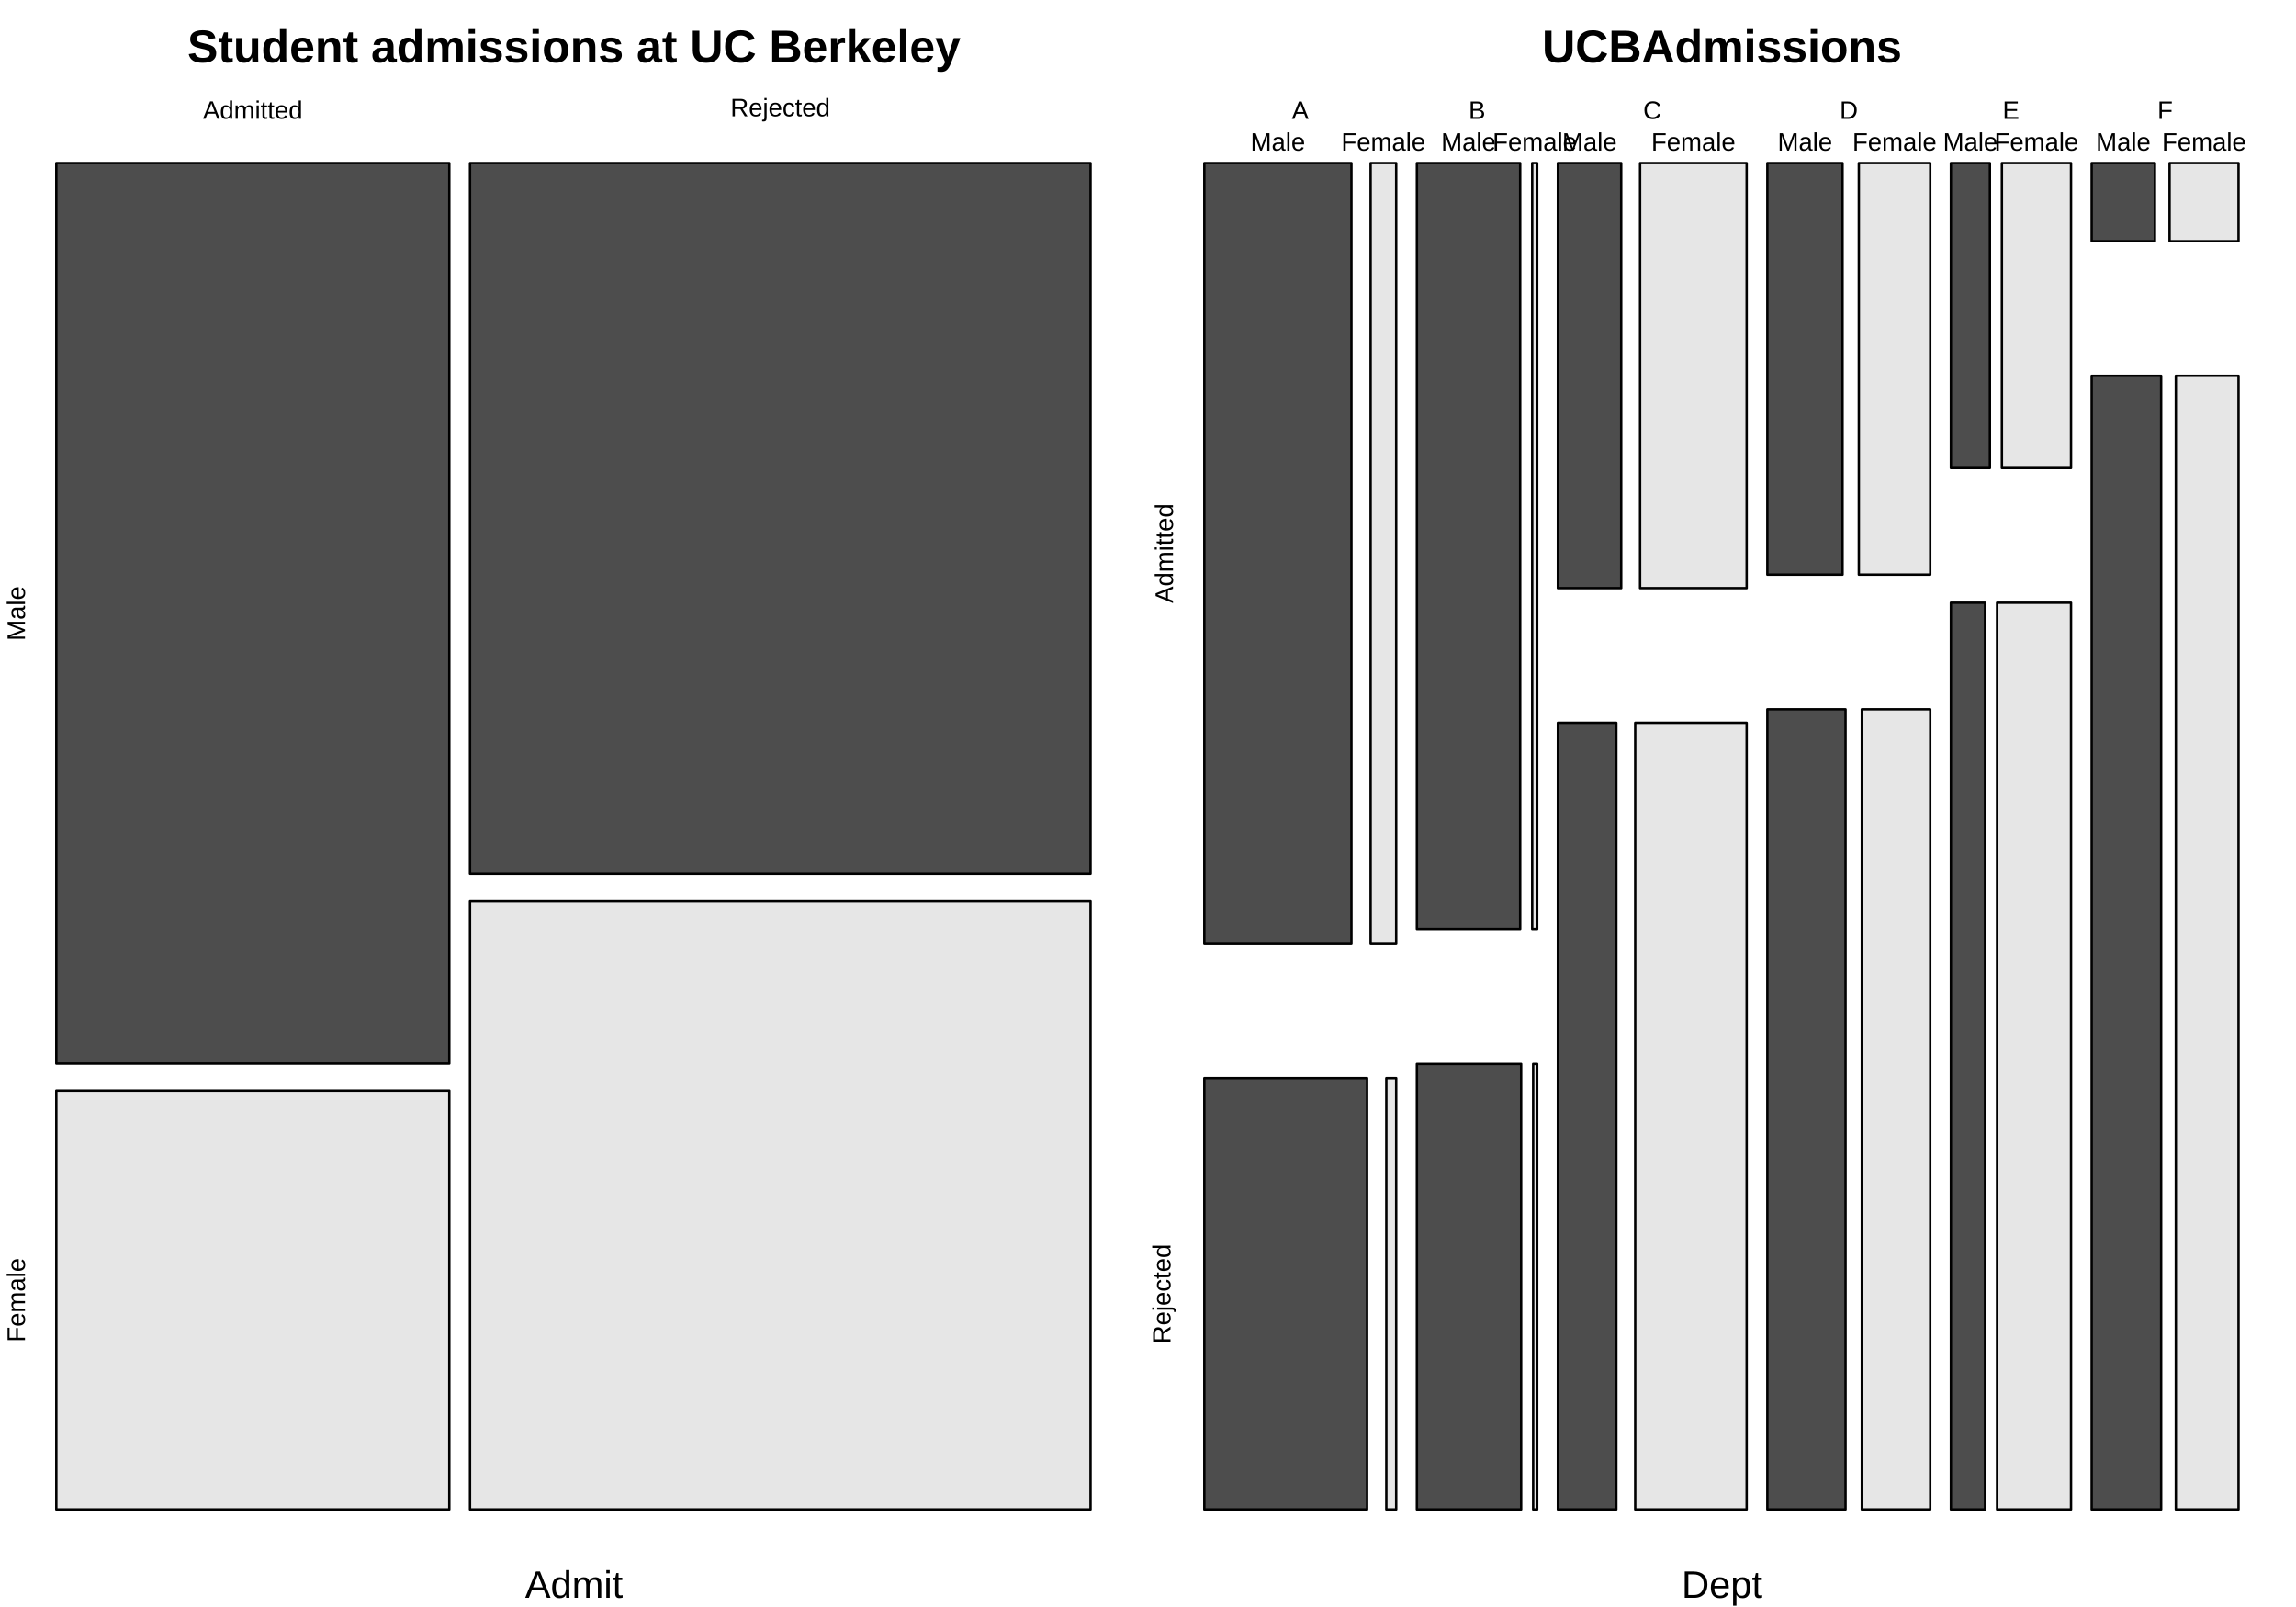
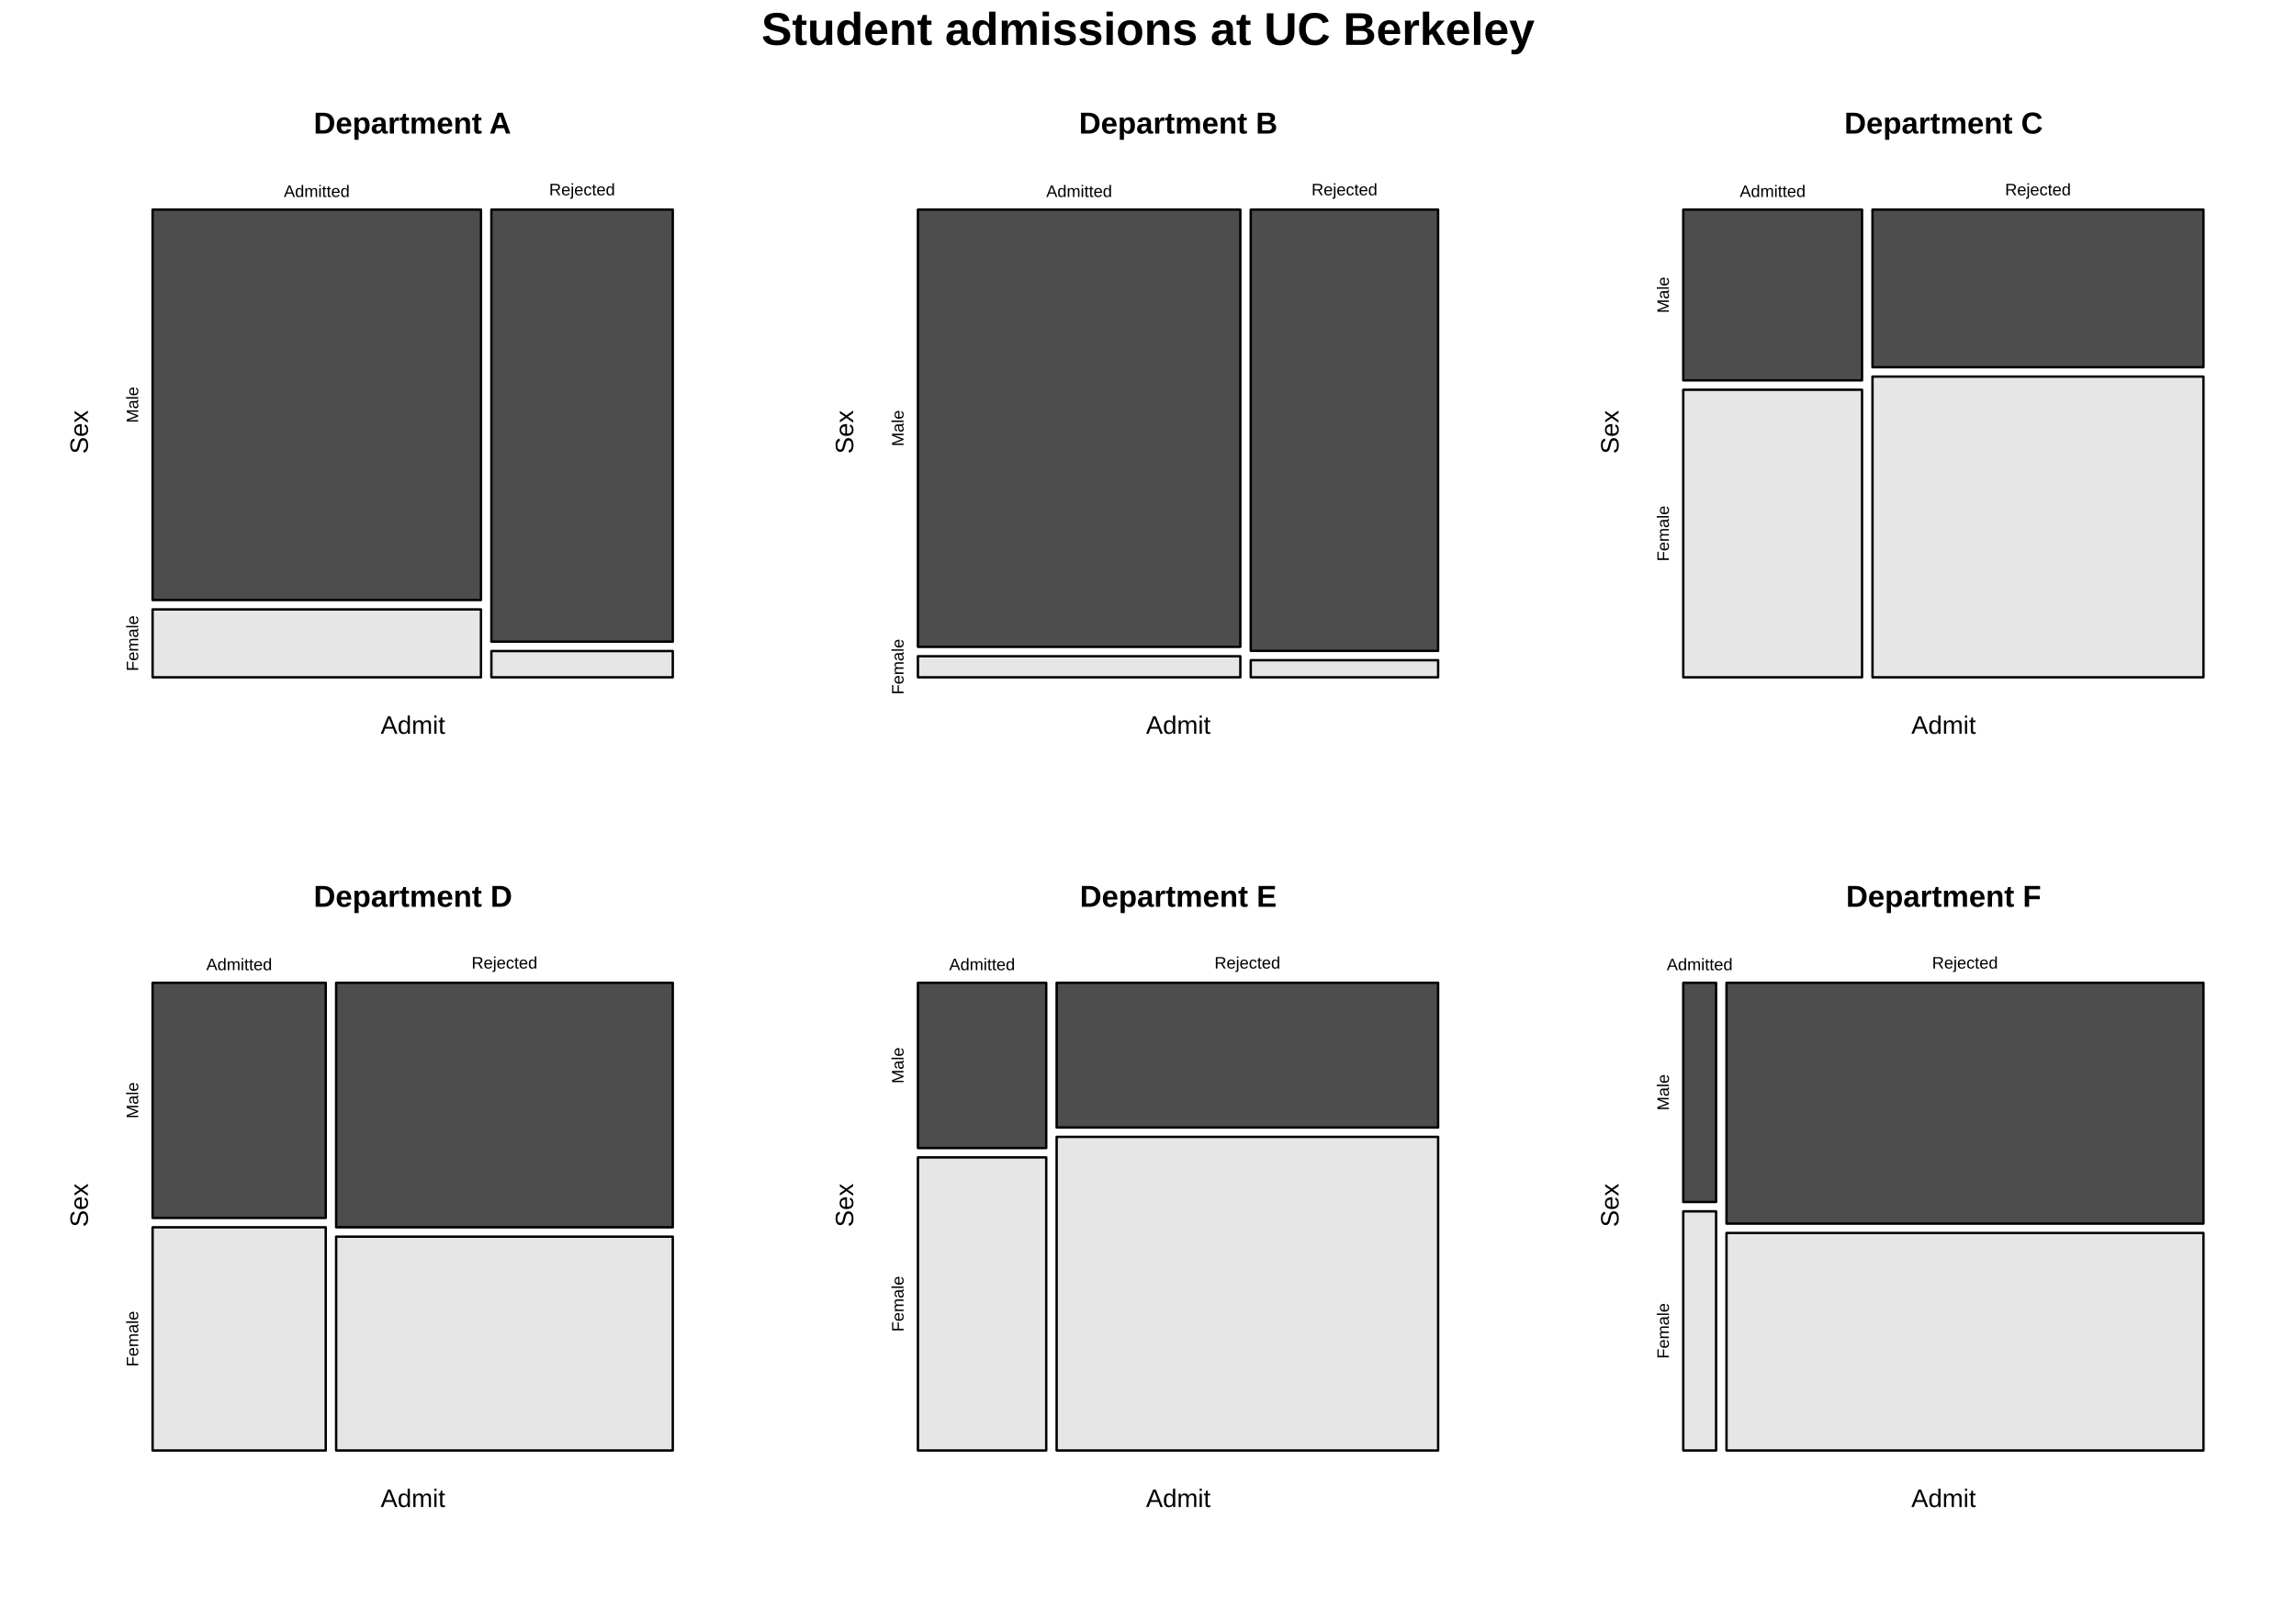
<svg xmlns="http://www.w3.org/2000/svg" viewBox="0 0 720.00 504.00">
  <defs>
    <style type="text/css">
    line, polyline, polygon, path, rect, circle {
      fill: none;
      stroke: #000000;
      stroke-linecap: round;
      stroke-linejoin: round;
      stroke-miterlimit: 10.00;
    }
  </style>
  </defs>
  <rect width="100%" height="100%" style="stroke: none; fill: #FFFFFF;" />
  <defs>
-     <clipPath id="cpMC4wMHwzNjAuMDB8NTA0LjAwfDAuMDA=">
-       <rect x="0.00" y="0.00" width="360.00" height="504.00" />
-     </clipPath>
-   </defs>
-   <g clip-path="url(#cpMC4wMHwzNjAuMDB8NTA0LjAwfDAuMDA=)">
-     <text x="58.76" y="19.55" style="font-size: 14.40px; font-weight: bold; font-family: Arial;" textLength="242.47px" lengthAdjust="spacingAndGlyphs">Student admissions at UC Berkeley</text>
-   </g>
-   <g clip-path="url(#cpMC4wMHwzNjAuMDB8NTA0LjAwfDAuMDA=)">
-     <text x="164.66" y="501.12" style="font-size: 12.00px; font-family: Arial;" textLength="30.67px" lengthAdjust="spacingAndGlyphs">Admit</text>
-   </g>
-   <defs>
-     <clipPath id="cpMC4wMHw3MjAuMDB8NTA0LjAwfDAuMDA=">
-       <rect x="0.00" y="0.00" width="720.00" height="504.00" />
-     </clipPath>
-   </defs>
-   <g clip-path="url(#cpMC4wMHw3MjAuMDB8NTA0LjAwfDAuMDA=)">
-     <text x="63.65" y="37.25" style="font-size: 7.92px; font-family: Arial;" textLength="31.25px" lengthAdjust="spacingAndGlyphs">Admitted</text>
-   </g>
-   <g clip-path="url(#cpMC4wMHw3MjAuMDB8NTA0LjAwfDAuMDA=)">
-     <text x="229.06" y="36.46" style="font-size: 7.92px; font-family: Arial;" textLength="31.26px" lengthAdjust="spacingAndGlyphs">Rejected</text>
-   </g>
-   <g clip-path="url(#cpMC4wMHw3MjAuMDB8NTA0LjAwfDAuMDA=)">
-     <text transform="translate(7.83,200.97) rotate(-90)" style="font-size: 7.92px; font-family: Arial;" textLength="17.17px" lengthAdjust="spacingAndGlyphs">Male</text>
-   </g>
-   <g clip-path="url(#cpMC4wMHw3MjAuMDB8NTA0LjAwfDAuMDA=)">
-     <text transform="translate(7.83,420.95) rotate(-90)" style="font-size: 7.92px; font-family: Arial;" textLength="26.41px" lengthAdjust="spacingAndGlyphs">Female</text>
-   </g>
-   <defs>
-     <clipPath id="cpMC4wMHwzNjAuMDB8NDc1LjIwfDI4Ljgw">
-       <rect x="0.00" y="28.80" width="360.00" height="446.40" />
-     </clipPath>
-   </defs>
-   <polygon points="17.66,333.63 140.90,333.63 140.90,51.14 17.66,51.14 " style="stroke-width: 0.75; fill: #4D4D4D;" clip-path="url(#cpMC4wMHwzNjAuMDB8NDc1LjIwfDI4Ljgw)" />
-   <polygon points="17.66,473.41 140.90,473.41 140.90,342.07 17.66,342.07 " style="stroke-width: 0.75; fill: #E6E6E6;" clip-path="url(#cpMC4wMHwzNjAuMDB8NDc1LjIwfDI4Ljgw)" />
-   <polygon points="147.39,274.11 341.98,274.11 341.98,51.14 147.39,51.14 " style="stroke-width: 0.75; fill: #4D4D4D;" clip-path="url(#cpMC4wMHwzNjAuMDB8NDc1LjIwfDI4Ljgw)" />
-   <polygon points="147.39,473.41 341.98,473.41 341.98,282.55 147.39,282.55 " style="stroke-width: 0.75; fill: #E6E6E6;" clip-path="url(#cpMC4wMHwzNjAuMDB8NDc1LjIwfDI4Ljgw)" />
-   <defs>
-     <clipPath id="cpMzYwLjAwfDcyMC4wMHw0NzUuMjB8MjguODA=">
-       <rect x="360.00" y="28.80" width="360.00" height="446.40" />
-     </clipPath>
-   </defs>
-   <defs>
-     <clipPath id="cpMzYwLjAwfDcyMC4wMHw1MDQuMDB8MC4wMA==">
-       <rect x="360.00" y="0.00" width="360.00" height="504.00" />
-     </clipPath>
-   </defs>
-   <g clip-path="url(#cpMzYwLjAwfDcyMC4wMHw1MDQuMDB8MC4wMA==)">
-     <text x="483.59" y="19.55" style="font-size: 14.40px; font-weight: bold; font-family: Arial;" textLength="112.82px" lengthAdjust="spacingAndGlyphs">UCBAdmissions</text>
-   </g>
-   <g clip-path="url(#cpMzYwLjAwfDcyMC4wMHw1MDQuMDB8MC4wMA==)">
-     <text x="527.33" y="501.12" style="font-size: 12.00px; font-family: Arial;" textLength="25.35px" lengthAdjust="spacingAndGlyphs">Dept</text>
-   </g>
-   <g clip-path="url(#cpMzYwLjAwfDcyMC4wMHw1MDQuMDB8MC4wMA==)">
-     <text transform="translate(342.72,267.34) rotate(-90)" style="font-size: 12.00px; font-family: Arial;" textLength="30.67px" lengthAdjust="spacingAndGlyphs">Admit</text>
-   </g>
-   <defs>
-     <clipPath id="cpMC4wMHw3MjAuMDB8NTA0LjAwfDAuMDA=">
-       <rect x="0.00" y="0.00" width="720.00" height="504.00" />
-     </clipPath>
-   </defs>
-   <g clip-path="url(#cpMC4wMHw3MjAuMDB8NTA0LjAwfDAuMDA=)">
-     <text x="405.10" y="37.29" style="font-size: 7.92px; font-family: Arial;" textLength="5.28px" lengthAdjust="spacingAndGlyphs">A</text>
-   </g>
-   <g clip-path="url(#cpMC4wMHw3MjAuMDB8NTA0LjAwfDAuMDA=)">
-     <text x="460.54" y="37.29" style="font-size: 7.92px; font-family: Arial;" textLength="5.28px" lengthAdjust="spacingAndGlyphs">B</text>
-   </g>
-   <g clip-path="url(#cpMC4wMHw3MjAuMDB8NTA0LjAwfDAuMDA=)">
-     <text x="515.27" y="37.29" style="font-size: 7.92px; font-family: Arial;" textLength="5.72px" lengthAdjust="spacingAndGlyphs">C</text>
-   </g>
-   <g clip-path="url(#cpMC4wMHw3MjAuMDB8NTA0LjAwfDAuMDA=)">
-     <text x="576.90" y="37.29" style="font-size: 7.92px; font-family: Arial;" textLength="5.72px" lengthAdjust="spacingAndGlyphs">D</text>
-   </g>
-   <g clip-path="url(#cpMC4wMHw3MjAuMDB8NTA0LjAwfDAuMDA=)">
-     <text x="627.98" y="37.29" style="font-size: 7.92px; font-family: Arial;" textLength="5.28px" lengthAdjust="spacingAndGlyphs">E</text>
-   </g>
-   <g clip-path="url(#cpMC4wMHw3MjAuMDB8NTA0LjAwfDAuMDA=)">
-     <text x="676.54" y="37.29" style="font-size: 7.92px; font-family: Arial;" textLength="4.84px" lengthAdjust="spacingAndGlyphs">F</text>
-   </g>
-   <g clip-path="url(#cpMC4wMHw3MjAuMDB8NTA0LjAwfDAuMDA=)">
-     <text transform="translate(367.83,189.17) rotate(-90)" style="font-size: 7.92px; font-family: Arial;" textLength="31.25px" lengthAdjust="spacingAndGlyphs">Admitted</text>
-   </g>
-   <g clip-path="url(#cpMC4wMHw3MjAuMDB8NTA0LjAwfDAuMDA=)">
-     <text transform="translate(367.05,421.42) rotate(-90)" style="font-size: 7.92px; font-family: Arial;" textLength="31.26px" lengthAdjust="spacingAndGlyphs">Rejected</text>
-   </g>
-   <g clip-path="url(#cpMC4wMHw3MjAuMDB8NTA0LjAwfDAuMDA=)">
-     <text x="392.14" y="47.23" style="font-size: 7.92px; font-family: Arial;" textLength="17.17px" lengthAdjust="spacingAndGlyphs">Male</text>
-   </g>
-   <g clip-path="url(#cpMC4wMHw3MjAuMDB8NTA0LjAwfDAuMDA=)">
-     <text x="420.61" y="47.23" style="font-size: 7.92px; font-family: Arial;" textLength="26.41px" lengthAdjust="spacingAndGlyphs">Female</text>
-   </g>
-   <defs>
-     <clipPath id="cpMzYwLjAwfDcyMC4wMHw0NzUuMjB8MjguODA=">
-       <rect x="360.00" y="28.80" width="360.00" height="446.40" />
-     </clipPath>
-   </defs>
-   <polygon points="377.66,295.95 423.79,295.95 423.79,51.14 377.66,51.14 " style="stroke-width: 0.75; fill: #4D4D4D;" clip-path="url(#cpMzYwLjAwfDcyMC4wMHw0NzUuMjB8MjguODA=)" />
-   <polygon points="429.81,295.95 437.83,295.95 437.83,51.14 429.81,51.14 " style="stroke-width: 0.75; fill: #E6E6E6;" clip-path="url(#cpMzYwLjAwfDcyMC4wMHw0NzUuMjB8MjguODA=)" />
-   <polygon points="377.66,473.41 428.71,473.41 428.71,338.18 377.66,338.18 " style="stroke-width: 0.75; fill: #4D4D4D;" clip-path="url(#cpMzYwLjAwfDcyMC4wMHw0NzUuMjB8MjguODA=)" />
-   <polygon points="434.73,473.41 437.83,473.41 437.83,338.18 434.73,338.18 " style="stroke-width: 0.75; fill: #E6E6E6;" clip-path="url(#cpMzYwLjAwfDcyMC4wMHw0NzUuMjB8MjguODA=)" />
-   <defs>
-     <clipPath id="cpMC4wMHw3MjAuMDB8NTA0LjAwfDAuMDA=">
-       <rect x="0.00" y="0.00" width="720.00" height="504.00" />
-     </clipPath>
-   </defs>
-   <g clip-path="url(#cpMC4wMHw3MjAuMDB8NTA0LjAwfDAuMDA=)">
-     <text x="451.93" y="47.23" style="font-size: 7.92px; font-family: Arial;" textLength="17.17px" lengthAdjust="spacingAndGlyphs">Male</text>
-   </g>
-   <g clip-path="url(#cpMC4wMHw3MjAuMDB8NTA0LjAwfDAuMDA=)">
-     <text x="468.06" y="47.23" style="font-size: 7.92px; font-family: Arial;" textLength="26.41px" lengthAdjust="spacingAndGlyphs">Female</text>
-   </g>
-   <defs>
-     <clipPath id="cpMzYwLjAwfDcyMC4wMHw0NzUuMjB8MjguODA=">
-       <rect x="360.00" y="28.80" width="360.00" height="446.40" />
-     </clipPath>
-   </defs>
-   <polygon points="444.32,291.51 476.71,291.51 476.71,51.14 444.32,51.14 " style="stroke-width: 0.75; fill: #4D4D4D;" clip-path="url(#cpMzYwLjAwfDcyMC4wMHw0NzUuMjB8MjguODA=)" />
-   <polygon points="480.48,291.51 482.04,291.51 482.04,51.14 480.48,51.14 " style="stroke-width: 0.75; fill: #E6E6E6;" clip-path="url(#cpMzYwLjAwfDcyMC4wMHw0NzUuMjB8MjguODA=)" />
-   <polygon points="444.32,473.41 477.01,473.41 477.01,333.74 444.32,333.74 " style="stroke-width: 0.75; fill: #4D4D4D;" clip-path="url(#cpMzYwLjAwfDcyMC4wMHw0NzUuMjB8MjguODA=)" />
-   <polygon points="480.78,473.41 482.04,473.41 482.04,333.74 480.78,333.74 " style="stroke-width: 0.75; fill: #E6E6E6;" clip-path="url(#cpMzYwLjAwfDcyMC4wMHw0NzUuMjB8MjguODA=)" />
-   <defs>
-     <clipPath id="cpMC4wMHw3MjAuMDB8NTA0LjAwfDAuMDA=">
-       <rect x="0.00" y="0.00" width="720.00" height="504.00" />
-     </clipPath>
-   </defs>
-   <g clip-path="url(#cpMC4wMHw3MjAuMDB8NTA0LjAwfDAuMDA=)">
-     <text x="489.88" y="47.23" style="font-size: 7.92px; font-family: Arial;" textLength="17.17px" lengthAdjust="spacingAndGlyphs">Male</text>
-   </g>
-   <g clip-path="url(#cpMC4wMHw3MjAuMDB8NTA0LjAwfDAuMDA=)">
-     <text x="517.82" y="47.23" style="font-size: 7.92px; font-family: Arial;" textLength="26.41px" lengthAdjust="spacingAndGlyphs">Female</text>
-   </g>
-   <defs>
-     <clipPath id="cpMzYwLjAwfDcyMC4wMHw0NzUuMjB8MjguODA=">
-       <rect x="360.00" y="28.80" width="360.00" height="446.40" />
-     </clipPath>
-   </defs>
-   <polygon points="488.53,184.45 508.39,184.45 508.39,51.14 488.53,51.14 " style="stroke-width: 0.75; fill: #4D4D4D;" clip-path="url(#cpMzYwLjAwfDcyMC4wMHw0NzUuMjB8MjguODA=)" />
-   <polygon points="514.31,184.45 547.73,184.45 547.73,51.14 514.31,51.14 " style="stroke-width: 0.75; fill: #E6E6E6;" clip-path="url(#cpMzYwLjAwfDcyMC4wMHw0NzUuMjB8MjguODA=)" />
-   <polygon points="488.53,473.41 506.86,473.41 506.86,226.67 488.53,226.67 " style="stroke-width: 0.75; fill: #4D4D4D;" clip-path="url(#cpMzYwLjAwfDcyMC4wMHw0NzUuMjB8MjguODA=)" />
-   <polygon points="512.78,473.41 547.73,473.41 547.73,226.67 512.78,226.67 " style="stroke-width: 0.75; fill: #E6E6E6;" clip-path="url(#cpMzYwLjAwfDcyMC4wMHw0NzUuMjB8MjguODA=)" />
-   <defs>
-     <clipPath id="cpMC4wMHw3MjAuMDB8NTA0LjAwfDAuMDA=">
-       <rect x="0.00" y="0.00" width="720.00" height="504.00" />
-     </clipPath>
-   </defs>
-   <g clip-path="url(#cpMC4wMHw3MjAuMDB8NTA0LjAwfDAuMDA=)">
-     <text x="557.43" y="47.23" style="font-size: 7.92px; font-family: Arial;" textLength="17.17px" lengthAdjust="spacingAndGlyphs">Male</text>
-   </g>
-   <g clip-path="url(#cpMC4wMHw3MjAuMDB8NTA0LjAwfDAuMDA=)">
-     <text x="580.90" y="47.23" style="font-size: 7.92px; font-family: Arial;" textLength="26.41px" lengthAdjust="spacingAndGlyphs">Female</text>
-   </g>
-   <defs>
-     <clipPath id="cpMzYwLjAwfDcyMC4wMHw0NzUuMjB8MjguODA=">
-       <rect x="360.00" y="28.80" width="360.00" height="446.40" />
-     </clipPath>
-   </defs>
-   <polygon points="554.22,180.22 577.80,180.22 577.80,51.14 554.22,51.14 " style="stroke-width: 0.75; fill: #4D4D4D;" clip-path="url(#cpMzYwLjAwfDcyMC4wMHw0NzUuMjB8MjguODA=)" />
-   <polygon points="582.91,180.22 605.30,180.22 605.30,51.14 582.91,51.14 " style="stroke-width: 0.75; fill: #E6E6E6;" clip-path="url(#cpMzYwLjAwfDcyMC4wMHw0NzUuMjB8MjguODA=)" />
-   <polygon points="554.22,473.41 578.74,473.41 578.74,222.45 554.22,222.45 " style="stroke-width: 0.75; fill: #4D4D4D;" clip-path="url(#cpMzYwLjAwfDcyMC4wMHw0NzUuMjB8MjguODA=)" />
-   <polygon points="583.85,473.41 605.30,473.41 605.30,222.45 583.85,222.45 " style="stroke-width: 0.75; fill: #E6E6E6;" clip-path="url(#cpMzYwLjAwfDcyMC4wMHw0NzUuMjB8MjguODA=)" />
-   <defs>
-     <clipPath id="cpMC4wMHw3MjAuMDB8NTA0LjAwfDAuMDA=">
-       <rect x="0.00" y="0.00" width="720.00" height="504.00" />
-     </clipPath>
-   </defs>
-   <g clip-path="url(#cpMC4wMHw3MjAuMDB8NTA0LjAwfDAuMDA=)">
-     <text x="609.31" y="47.23" style="font-size: 7.92px; font-family: Arial;" textLength="17.17px" lengthAdjust="spacingAndGlyphs">Male</text>
-   </g>
-   <g clip-path="url(#cpMC4wMHw3MjAuMDB8NTA0LjAwfDAuMDA=)">
-     <text x="625.41" y="47.23" style="font-size: 7.92px; font-family: Arial;" textLength="26.41px" lengthAdjust="spacingAndGlyphs">Female</text>
-   </g>
-   <defs>
-     <clipPath id="cpMzYwLjAwfDcyMC4wMHw0NzUuMjB8MjguODA=">
-       <rect x="360.00" y="28.80" width="360.00" height="446.40" />
-     </clipPath>
-   </defs>
-   <polygon points="611.78,146.80 624.01,146.80 624.01,51.14 611.78,51.14 " style="stroke-width: 0.75; fill: #4D4D4D;" clip-path="url(#cpMzYwLjAwfDcyMC4wMHw0NzUuMjB8MjguODA=)" />
-   <polygon points="627.77,146.80 649.45,146.80 649.45,51.14 627.77,51.14 " style="stroke-width: 0.75; fill: #E6E6E6;" clip-path="url(#cpMzYwLjAwfDcyMC4wMHw0NzUuMjB8MjguODA=)" />
-   <polygon points="611.78,473.41 622.49,473.41 622.49,189.03 611.78,189.03 " style="stroke-width: 0.75; fill: #4D4D4D;" clip-path="url(#cpMzYwLjAwfDcyMC4wMHw0NzUuMjB8MjguODA=)" />
-   <polygon points="626.26,473.41 649.45,473.41 649.45,189.03 626.26,189.03 " style="stroke-width: 0.75; fill: #E6E6E6;" clip-path="url(#cpMzYwLjAwfDcyMC4wMHw0NzUuMjB8MjguODA=)" />
-   <defs>
-     <clipPath id="cpMC4wMHw3MjAuMDB8NTA0LjAwfDAuMDA=">
-       <rect x="0.00" y="0.00" width="720.00" height="504.00" />
-     </clipPath>
-   </defs>
-   <g clip-path="url(#cpMC4wMHw3MjAuMDB8NTA0LjAwfDAuMDA=)">
-     <text x="657.26" y="47.23" style="font-size: 7.92px; font-family: Arial;" textLength="17.17px" lengthAdjust="spacingAndGlyphs">Male</text>
-   </g>
-   <g clip-path="url(#cpMC4wMHw3MjAuMDB8NTA0LjAwfDAuMDA=)">
-     <text x="677.97" y="47.23" style="font-size: 7.92px; font-family: Arial;" textLength="26.41px" lengthAdjust="spacingAndGlyphs">Female</text>
-   </g>
-   <defs>
-     <clipPath id="cpMzYwLjAwfDcyMC4wMHw0NzUuMjB8MjguODA=">
-       <rect x="360.00" y="28.80" width="360.00" height="446.40" />
-     </clipPath>
-   </defs>
-   <polygon points="655.93,75.63 675.75,75.63 675.75,51.14 655.93,51.14 " style="stroke-width: 0.75; fill: #4D4D4D;" clip-path="url(#cpMzYwLjAwfDcyMC4wMHw0NzUuMjB8MjguODA=)" />
-   <polygon points="680.36,75.63 701.98,75.63 701.98,51.14 680.36,51.14 " style="stroke-width: 0.75; fill: #E6E6E6;" clip-path="url(#cpMzYwLjAwfDcyMC4wMHw0NzUuMjB8MjguODA=)" />
-   <polygon points="655.93,473.41 677.71,473.41 677.71,117.85 655.93,117.85 " style="stroke-width: 0.75; fill: #4D4D4D;" clip-path="url(#cpMzYwLjAwfDcyMC4wMHw0NzUuMjB8MjguODA=)" />
-   <polygon points="682.32,473.41 701.98,473.41 701.98,117.85 682.32,117.85 " style="stroke-width: 0.75; fill: #E6E6E6;" clip-path="url(#cpMzYwLjAwfDcyMC4wMHw0NzUuMjB8MjguODA=)" />
+     <clipPath id="cpMC4wMHwyNDAuMDB8MjYxLjUwfDE5LjAx">
+       <rect x="0.00" y="19.01" width="240.00" height="242.50" />
+     </clipPath>
+   </defs>
+   <g clip-path="url(#cpMC4wMHwyNDAuMDB8MjYxLjUwfDE5LjAx)">
+     <text x="98.35" y="41.89" style="font-size: 9.50px; font-weight: bold; font-family: Arial;" textLength="62.31px" lengthAdjust="spacingAndGlyphs">Department A</text>
+   </g>
+   <g clip-path="url(#cpMC4wMHwyNDAuMDB8MjYxLjUwfDE5LjAx)">
+     <text x="119.38" y="230.14" style="font-size: 7.92px; font-family: Arial;" textLength="20.24px" lengthAdjust="spacingAndGlyphs">Admit</text>
+   </g>
+   <g clip-path="url(#cpMC4wMHwyNDAuMDB8MjYxLjUwfDE5LjAx)">
+     <text transform="translate(27.56,142.33) rotate(-90)" style="font-size: 7.92px; font-family: Arial;" textLength="13.65px" lengthAdjust="spacingAndGlyphs">Sex</text>
+   </g>
+   <defs>
+     <clipPath id="cpMC4wMHw3MjAuMDB8NTA0LjAwfDAuMDA=">
+       <rect x="0.00" y="0.00" width="720.00" height="504.00" />
+     </clipPath>
+   </defs>
+   <g clip-path="url(#cpMC4wMHw3MjAuMDB8NTA0LjAwfDAuMDA=)">
+     <text x="89.02" y="61.78" style="font-size: 5.23px; font-family: Arial;" textLength="20.63px" lengthAdjust="spacingAndGlyphs">Admitted</text>
+   </g>
+   <g clip-path="url(#cpMC4wMHw3MjAuMDB8NTA0LjAwfDAuMDA=)">
+     <text x="172.22" y="61.26" style="font-size: 5.23px; font-family: Arial;" textLength="20.63px" lengthAdjust="spacingAndGlyphs">Rejected</text>
+   </g>
+   <g clip-path="url(#cpMC4wMHw3MjAuMDB8NTA0LjAwfDAuMDA=)">
+     <text transform="translate(43.34,132.63) rotate(-90)" style="font-size: 5.23px; font-family: Arial;" textLength="11.33px" lengthAdjust="spacingAndGlyphs">Male</text>
+   </g>
+   <g clip-path="url(#cpMC4wMHw3MjAuMDB8NTA0LjAwfDAuMDA=)">
+     <text transform="translate(43.34,210.48) rotate(-90)" style="font-size: 5.23px; font-family: Arial;" textLength="17.43px" lengthAdjust="spacingAndGlyphs">Female</text>
+   </g>
+   <defs>
+     <clipPath id="cpMzguOTd8MjIwLjA0fDIxMy4wM3w1Ny45Nw==">
+       <rect x="38.97" y="57.97" width="181.08" height="155.06" />
+     </clipPath>
+   </defs>
+   <polygon points="47.85,188.19 150.83,188.19 150.83,65.74 47.85,65.74 " style="stroke-width: 0.75; fill: #4D4D4D;" clip-path="url(#cpMzguOTd8MjIwLjA0fDIxMy4wM3w1Ny45Nw==)" />
+   <polygon points="47.85,212.41 150.83,212.41 150.83,191.13 47.85,191.13 " style="stroke-width: 0.75; fill: #E6E6E6;" clip-path="url(#cpMzguOTd8MjIwLjA0fDIxMy4wM3w1Ny45Nw==)" />
+   <polygon points="154.09,201.25 210.98,201.25 210.98,65.74 154.09,65.74 " style="stroke-width: 0.75; fill: #4D4D4D;" clip-path="url(#cpMzguOTd8MjIwLjA0fDIxMy4wM3w1Ny45Nw==)" />
+   <polygon points="154.09,212.41 210.98,212.41 210.98,204.19 154.09,204.19 " style="stroke-width: 0.75; fill: #E6E6E6;" clip-path="url(#cpMzguOTd8MjIwLjA0fDIxMy4wM3w1Ny45Nw==)" />
+   <defs>
+     <clipPath id="cpMjc4Ljk3fDQ2MC4wNHwyMTMuMDN8NTcuOTc=">
+       <rect x="278.97" y="57.97" width="181.08" height="155.06" />
+     </clipPath>
+   </defs>
+   <defs>
+     <clipPath id="cpMjQwLjAwfDQ4MC4wMHwyNjEuNTB8MTkuMDE=">
+       <rect x="240.00" y="19.01" width="240.00" height="242.50" />
+     </clipPath>
+   </defs>
+   <g clip-path="url(#cpMjQwLjAwfDQ4MC4wMHwyNjEuNTB8MTkuMDE=)">
+     <text x="338.35" y="41.89" style="font-size: 9.50px; font-weight: bold; font-family: Arial;" textLength="62.31px" lengthAdjust="spacingAndGlyphs">Department B</text>
+   </g>
+   <g clip-path="url(#cpMjQwLjAwfDQ4MC4wMHwyNjEuNTB8MTkuMDE=)">
+     <text x="359.38" y="230.14" style="font-size: 7.92px; font-family: Arial;" textLength="20.24px" lengthAdjust="spacingAndGlyphs">Admit</text>
+   </g>
+   <g clip-path="url(#cpMjQwLjAwfDQ4MC4wMHwyNjEuNTB8MTkuMDE=)">
+     <text transform="translate(267.56,142.33) rotate(-90)" style="font-size: 7.92px; font-family: Arial;" textLength="13.65px" lengthAdjust="spacingAndGlyphs">Sex</text>
+   </g>
+   <defs>
+     <clipPath id="cpMC4wMHw3MjAuMDB8NTA0LjAwfDAuMDA=">
+       <rect x="0.00" y="0.00" width="720.00" height="504.00" />
+     </clipPath>
+   </defs>
+   <g clip-path="url(#cpMC4wMHw3MjAuMDB8NTA0LjAwfDAuMDA=)">
+     <text x="328.09" y="61.78" style="font-size: 5.23px; font-family: Arial;" textLength="20.63px" lengthAdjust="spacingAndGlyphs">Admitted</text>
+   </g>
+   <g clip-path="url(#cpMC4wMHw3MjAuMDB8NTA0LjAwfDAuMDA=)">
+     <text x="411.29" y="61.26" style="font-size: 5.23px; font-family: Arial;" textLength="20.63px" lengthAdjust="spacingAndGlyphs">Rejected</text>
+   </g>
+   <g clip-path="url(#cpMC4wMHw3MjAuMDB8NTA0LjAwfDAuMDA=)">
+     <text transform="translate(283.34,139.97) rotate(-90)" style="font-size: 5.23px; font-family: Arial;" textLength="11.33px" lengthAdjust="spacingAndGlyphs">Male</text>
+   </g>
+   <g clip-path="url(#cpMC4wMHw3MjAuMDB8NTA0LjAwfDAuMDA=)">
+     <text transform="translate(283.34,217.83) rotate(-90)" style="font-size: 5.23px; font-family: Arial;" textLength="17.43px" lengthAdjust="spacingAndGlyphs">Female</text>
+   </g>
+   <defs>
+     <clipPath id="cpMjc4Ljk3fDQ2MC4wNHwyMTMuMDN8NTcuOTc=">
+       <rect x="278.97" y="57.97" width="181.08" height="155.06" />
+     </clipPath>
+   </defs>
+   <polygon points="287.85,202.87 388.96,202.87 388.96,65.74 287.85,65.74 " style="stroke-width: 0.75; fill: #4D4D4D;" clip-path="url(#cpMjc4Ljk3fDQ2MC4wNHwyMTMuMDN8NTcuOTc=)" />
+   <polygon points="287.85,212.41 388.96,212.41 388.96,205.81 287.85,205.81 " style="stroke-width: 0.75; fill: #E6E6E6;" clip-path="url(#cpMjc4Ljk3fDQ2MC4wNHwyMTMuMDN8NTcuOTc=)" />
+   <polygon points="392.22,204.13 450.98,204.13 450.98,65.74 392.22,65.74 " style="stroke-width: 0.75; fill: #4D4D4D;" clip-path="url(#cpMjc4Ljk3fDQ2MC4wNHwyMTMuMDN8NTcuOTc=)" />
+   <polygon points="392.22,212.41 450.98,212.41 450.98,207.06 392.22,207.06 " style="stroke-width: 0.75; fill: #E6E6E6;" clip-path="url(#cpMjc4Ljk3fDQ2MC4wNHwyMTMuMDN8NTcuOTc=)" />
+   <defs>
+     <clipPath id="cpNTE4Ljk3fDcwMC4wNHwyMTMuMDN8NTcuOTc=">
+       <rect x="518.97" y="57.97" width="181.08" height="155.06" />
+     </clipPath>
+   </defs>
+   <defs>
+     <clipPath id="cpNDgwLjAwfDcyMC4wMHwyNjEuNTB8MTkuMDE=">
+       <rect x="480.00" y="19.01" width="240.00" height="242.50" />
+     </clipPath>
+   </defs>
+   <g clip-path="url(#cpNDgwLjAwfDcyMC4wMHwyNjEuNTB8MTkuMDE=)">
+     <text x="578.35" y="41.89" style="font-size: 9.50px; font-weight: bold; font-family: Arial;" textLength="62.31px" lengthAdjust="spacingAndGlyphs">Department C</text>
+   </g>
+   <g clip-path="url(#cpNDgwLjAwfDcyMC4wMHwyNjEuNTB8MTkuMDE=)">
+     <text x="599.38" y="230.14" style="font-size: 7.92px; font-family: Arial;" textLength="20.24px" lengthAdjust="spacingAndGlyphs">Admit</text>
+   </g>
+   <g clip-path="url(#cpNDgwLjAwfDcyMC4wMHwyNjEuNTB8MTkuMDE=)">
+     <text transform="translate(507.56,142.33) rotate(-90)" style="font-size: 7.92px; font-family: Arial;" textLength="13.65px" lengthAdjust="spacingAndGlyphs">Sex</text>
+   </g>
+   <defs>
+     <clipPath id="cpMC4wMHw3MjAuMDB8NTA0LjAwfDAuMDA=">
+       <rect x="0.00" y="0.00" width="720.00" height="504.00" />
+     </clipPath>
+   </defs>
+   <g clip-path="url(#cpMC4wMHw3MjAuMDB8NTA0LjAwfDAuMDA=)">
+     <text x="545.57" y="61.78" style="font-size: 5.23px; font-family: Arial;" textLength="20.63px" lengthAdjust="spacingAndGlyphs">Admitted</text>
+   </g>
+   <g clip-path="url(#cpMC4wMHw3MjAuMDB8NTA0LjAwfDAuMDA=)">
+     <text x="628.77" y="61.26" style="font-size: 5.23px; font-family: Arial;" textLength="20.63px" lengthAdjust="spacingAndGlyphs">Rejected</text>
+   </g>
+   <g clip-path="url(#cpMC4wMHw3MjAuMDB8NTA0LjAwfDAuMDA=)">
+     <text transform="translate(523.34,98.18) rotate(-90)" style="font-size: 5.23px; font-family: Arial;" textLength="11.33px" lengthAdjust="spacingAndGlyphs">Male</text>
+   </g>
+   <g clip-path="url(#cpMC4wMHw3MjAuMDB8NTA0LjAwfDAuMDA=)">
+     <text transform="translate(523.34,176.04) rotate(-90)" style="font-size: 5.23px; font-family: Arial;" textLength="17.43px" lengthAdjust="spacingAndGlyphs">Female</text>
+   </g>
+   <defs>
+     <clipPath id="cpNTE4Ljk3fDcwMC4wNHwyMTMuMDN8NTcuOTc=">
+       <rect x="518.97" y="57.97" width="181.08" height="155.06" />
+     </clipPath>
+   </defs>
+   <polygon points="527.85,119.30 583.92,119.30 583.92,65.74 527.85,65.74 " style="stroke-width: 0.75; fill: #4D4D4D;" clip-path="url(#cpNTE4Ljk3fDcwMC4wNHwyMTMuMDN8NTcuOTc=)" />
+   <polygon points="527.85,212.41 583.92,212.41 583.92,122.24 527.85,122.24 " style="stroke-width: 0.75; fill: #E6E6E6;" clip-path="url(#cpNTE4Ljk3fDcwMC4wNHwyMTMuMDN8NTcuOTc=)" />
+   <polygon points="587.19,115.18 690.98,115.18 690.98,65.74 587.19,65.74 " style="stroke-width: 0.75; fill: #4D4D4D;" clip-path="url(#cpNTE4Ljk3fDcwMC4wNHwyMTMuMDN8NTcuOTc=)" />
+   <polygon points="587.19,212.41 690.98,212.41 690.98,118.11 587.19,118.11 " style="stroke-width: 0.75; fill: #E6E6E6;" clip-path="url(#cpNTE4Ljk3fDcwMC4wNHwyMTMuMDN8NTcuOTc=)" />
+   <defs>
+     <clipPath id="cpMzguOTd8MjIwLjA0fDQ1NS41M3wzMDAuNDc=">
+       <rect x="38.97" y="300.47" width="181.08" height="155.06" />
+     </clipPath>
+   </defs>
+   <defs>
+     <clipPath id="cpMC4wMHwyNDAuMDB8NTA0LjAwfDI2MS41MA==">
+       <rect x="0.00" y="261.50" width="240.00" height="242.50" />
+     </clipPath>
+   </defs>
+   <g clip-path="url(#cpMC4wMHwyNDAuMDB8NTA0LjAwfDI2MS41MA==)">
+     <text x="98.35" y="284.39" style="font-size: 9.50px; font-weight: bold; font-family: Arial;" textLength="62.31px" lengthAdjust="spacingAndGlyphs">Department D</text>
+   </g>
+   <g clip-path="url(#cpMC4wMHwyNDAuMDB8NTA0LjAwfDI2MS41MA==)">
+     <text x="119.38" y="472.64" style="font-size: 7.92px; font-family: Arial;" textLength="20.24px" lengthAdjust="spacingAndGlyphs">Admit</text>
+   </g>
+   <g clip-path="url(#cpMC4wMHwyNDAuMDB8NTA0LjAwfDI2MS41MA==)">
+     <text transform="translate(27.56,384.82) rotate(-90)" style="font-size: 7.92px; font-family: Arial;" textLength="13.65px" lengthAdjust="spacingAndGlyphs">Sex</text>
+   </g>
+   <defs>
+     <clipPath id="cpMC4wMHw3MjAuMDB8NTA0LjAwfDAuMDA=">
+       <rect x="0.00" y="0.00" width="720.00" height="504.00" />
+     </clipPath>
+   </defs>
+   <g clip-path="url(#cpMC4wMHw3MjAuMDB8NTA0LjAwfDAuMDA=)">
+     <text x="64.68" y="304.28" style="font-size: 5.23px; font-family: Arial;" textLength="20.63px" lengthAdjust="spacingAndGlyphs">Admitted</text>
+   </g>
+   <g clip-path="url(#cpMC4wMHw3MjAuMDB8NTA0LjAwfDAuMDA=)">
+     <text x="147.88" y="303.76" style="font-size: 5.23px; font-family: Arial;" textLength="20.63px" lengthAdjust="spacingAndGlyphs">Rejected</text>
+   </g>
+   <g clip-path="url(#cpMC4wMHw3MjAuMDB8NTA0LjAwfDAuMDA=)">
+     <text transform="translate(43.34,350.77) rotate(-90)" style="font-size: 5.23px; font-family: Arial;" textLength="11.33px" lengthAdjust="spacingAndGlyphs">Male</text>
+   </g>
+   <g clip-path="url(#cpMC4wMHw3MjAuMDB8NTA0LjAwfDAuMDA=)">
+     <text transform="translate(43.34,428.62) rotate(-90)" style="font-size: 5.23px; font-family: Arial;" textLength="17.43px" lengthAdjust="spacingAndGlyphs">Female</text>
+   </g>
+   <defs>
+     <clipPath id="cpMzguOTd8MjIwLjA0fDQ1NS41M3wzMDAuNDc=">
+       <rect x="38.97" y="300.47" width="181.08" height="155.06" />
+     </clipPath>
+   </defs>
+   <polygon points="47.85,381.97 102.15,381.97 102.15,308.23 47.85,308.23 " style="stroke-width: 0.75; fill: #4D4D4D;" clip-path="url(#cpMzguOTd8MjIwLjA0fDQ1NS41M3wzMDAuNDc=)" />
+   <polygon points="47.85,454.91 102.15,454.91 102.15,384.91 47.85,384.91 " style="stroke-width: 0.75; fill: #E6E6E6;" clip-path="url(#cpMzguOTd8MjIwLjA0fDQ1NS41M3wzMDAuNDc=)" />
+   <polygon points="105.41,384.91 210.98,384.91 210.98,308.23 105.41,308.23 " style="stroke-width: 0.75; fill: #4D4D4D;" clip-path="url(#cpMzguOTd8MjIwLjA0fDQ1NS41M3wzMDAuNDc=)" />
+   <polygon points="105.41,454.91 210.98,454.91 210.98,387.85 105.41,387.85 " style="stroke-width: 0.75; fill: #E6E6E6;" clip-path="url(#cpMzguOTd8MjIwLjA0fDQ1NS41M3wzMDAuNDc=)" />
+   <defs>
+     <clipPath id="cpMjc4Ljk3fDQ2MC4wNHw0NTUuNTN8MzAwLjQ3">
+       <rect x="278.97" y="300.47" width="181.08" height="155.06" />
+     </clipPath>
+   </defs>
+   <defs>
+     <clipPath id="cpMjQwLjAwfDQ4MC4wMHw1MDQuMDB8MjYxLjUw">
+       <rect x="240.00" y="261.50" width="240.00" height="242.50" />
+     </clipPath>
+   </defs>
+   <g clip-path="url(#cpMjQwLjAwfDQ4MC4wMHw1MDQuMDB8MjYxLjUw)">
+     <text x="338.61" y="284.39" style="font-size: 9.50px; font-weight: bold; font-family: Arial;" textLength="61.79px" lengthAdjust="spacingAndGlyphs">Department E</text>
+   </g>
+   <g clip-path="url(#cpMjQwLjAwfDQ4MC4wMHw1MDQuMDB8MjYxLjUw)">
+     <text x="359.38" y="472.64" style="font-size: 7.92px; font-family: Arial;" textLength="20.24px" lengthAdjust="spacingAndGlyphs">Admit</text>
+   </g>
+   <g clip-path="url(#cpMjQwLjAwfDQ4MC4wMHw1MDQuMDB8MjYxLjUw)">
+     <text transform="translate(267.56,384.82) rotate(-90)" style="font-size: 7.92px; font-family: Arial;" textLength="13.65px" lengthAdjust="spacingAndGlyphs">Sex</text>
+   </g>
+   <defs>
+     <clipPath id="cpMC4wMHw3MjAuMDB8NTA0LjAwfDAuMDA=">
+       <rect x="0.00" y="0.00" width="720.00" height="504.00" />
+     </clipPath>
+   </defs>
+   <g clip-path="url(#cpMC4wMHw3MjAuMDB8NTA0LjAwfDAuMDA=)">
+     <text x="297.65" y="304.28" style="font-size: 5.23px; font-family: Arial;" textLength="20.63px" lengthAdjust="spacingAndGlyphs">Admitted</text>
+   </g>
+   <g clip-path="url(#cpMC4wMHw3MjAuMDB8NTA0LjAwfDAuMDA=)">
+     <text x="380.85" y="303.76" style="font-size: 5.23px; font-family: Arial;" textLength="20.63px" lengthAdjust="spacingAndGlyphs">Rejected</text>
+   </g>
+   <g clip-path="url(#cpMC4wMHw3MjAuMDB8NTA0LjAwfDAuMDA=)">
+     <text transform="translate(283.34,339.81) rotate(-90)" style="font-size: 5.23px; font-family: Arial;" textLength="11.33px" lengthAdjust="spacingAndGlyphs">Male</text>
+   </g>
+   <g clip-path="url(#cpMC4wMHw3MjAuMDB8NTA0LjAwfDAuMDA=)">
+     <text transform="translate(283.34,417.66) rotate(-90)" style="font-size: 5.23px; font-family: Arial;" textLength="17.43px" lengthAdjust="spacingAndGlyphs">Female</text>
+   </g>
+   <defs>
+     <clipPath id="cpMjc4Ljk3fDQ2MC4wNHw0NTUuNTN8MzAwLjQ3">
+       <rect x="278.97" y="300.47" width="181.08" height="155.06" />
+     </clipPath>
+   </defs>
+   <polygon points="287.85,360.06 328.09,360.06 328.09,308.23 287.85,308.23 " style="stroke-width: 0.75; fill: #4D4D4D;" clip-path="url(#cpMjc4Ljk3fDQ2MC4wNHw0NTUuNTN8MzAwLjQ3)" />
+   <polygon points="287.85,454.91 328.09,454.91 328.09,362.99 287.85,362.99 " style="stroke-width: 0.75; fill: #E6E6E6;" clip-path="url(#cpMjc4Ljk3fDQ2MC4wNHw0NTUuNTN8MzAwLjQ3)" />
+   <polygon points="331.35,353.62 450.98,353.62 450.98,308.23 331.35,308.23 " style="stroke-width: 0.75; fill: #4D4D4D;" clip-path="url(#cpMjc4Ljk3fDQ2MC4wNHw0NTUuNTN8MzAwLjQ3)" />
+   <polygon points="331.35,454.91 450.98,454.91 450.98,356.56 331.35,356.56 " style="stroke-width: 0.75; fill: #E6E6E6;" clip-path="url(#cpMjc4Ljk3fDQ2MC4wNHw0NTUuNTN8MzAwLjQ3)" />
+   <defs>
+     <clipPath id="cpNTE4Ljk3fDcwMC4wNHw0NTUuNTN8MzAwLjQ3">
+       <rect x="518.97" y="300.47" width="181.08" height="155.06" />
+     </clipPath>
+   </defs>
+   <defs>
+     <clipPath id="cpNDgwLjAwfDcyMC4wMHw1MDQuMDB8MjYxLjUw">
+       <rect x="480.00" y="261.50" width="240.00" height="242.50" />
+     </clipPath>
+   </defs>
+   <g clip-path="url(#cpNDgwLjAwfDcyMC4wMHw1MDQuMDB8MjYxLjUw)">
+     <text x="578.88" y="284.39" style="font-size: 9.50px; font-weight: bold; font-family: Arial;" textLength="61.26px" lengthAdjust="spacingAndGlyphs">Department F</text>
+   </g>
+   <g clip-path="url(#cpNDgwLjAwfDcyMC4wMHw1MDQuMDB8MjYxLjUw)">
+     <text x="599.38" y="472.64" style="font-size: 7.92px; font-family: Arial;" textLength="20.24px" lengthAdjust="spacingAndGlyphs">Admit</text>
+   </g>
+   <g clip-path="url(#cpNDgwLjAwfDcyMC4wMHw1MDQuMDB8MjYxLjUw)">
+     <text transform="translate(507.56,384.82) rotate(-90)" style="font-size: 7.92px; font-family: Arial;" textLength="13.65px" lengthAdjust="spacingAndGlyphs">Sex</text>
+   </g>
+   <defs>
+     <clipPath id="cpMC4wMHw3MjAuMDB8NTA0LjAwfDAuMDA=">
+       <rect x="0.00" y="0.00" width="720.00" height="504.00" />
+     </clipPath>
+   </defs>
+   <g clip-path="url(#cpMC4wMHw3MjAuMDB8NTA0LjAwfDAuMDA=)">
+     <text x="522.68" y="304.28" style="font-size: 5.23px; font-family: Arial;" textLength="20.63px" lengthAdjust="spacingAndGlyphs">Admitted</text>
+   </g>
+   <g clip-path="url(#cpMC4wMHw3MjAuMDB8NTA0LjAwfDAuMDA=)">
+     <text x="605.88" y="303.76" style="font-size: 5.23px; font-family: Arial;" textLength="20.63px" lengthAdjust="spacingAndGlyphs">Rejected</text>
+   </g>
+   <g clip-path="url(#cpMC4wMHw3MjAuMDB8NTA0LjAwfDAuMDA=)">
+     <text transform="translate(523.34,348.27) rotate(-90)" style="font-size: 5.23px; font-family: Arial;" textLength="11.33px" lengthAdjust="spacingAndGlyphs">Male</text>
+   </g>
+   <g clip-path="url(#cpMC4wMHw3MjAuMDB8NTA0LjAwfDAuMDA=)">
+     <text transform="translate(523.34,426.13) rotate(-90)" style="font-size: 5.23px; font-family: Arial;" textLength="17.43px" lengthAdjust="spacingAndGlyphs">Female</text>
+   </g>
+   <defs>
+     <clipPath id="cpNTE4Ljk3fDcwMC4wNHw0NTUuNTN8MzAwLjQ3">
+       <rect x="518.97" y="300.47" width="181.08" height="155.06" />
+     </clipPath>
+   </defs>
+   <polygon points="527.85,376.98 538.15,376.98 538.15,308.23 527.85,308.23 " style="stroke-width: 0.75; fill: #4D4D4D;" clip-path="url(#cpNTE4Ljk3fDcwMC4wNHw0NTUuNTN8MzAwLjQ3)" />
+   <polygon points="527.85,454.91 538.15,454.91 538.15,379.91 527.85,379.91 " style="stroke-width: 0.75; fill: #E6E6E6;" clip-path="url(#cpNTE4Ljk3fDcwMC4wNHw0NTUuNTN8MzAwLjQ3)" />
+   <polygon points="541.41,383.76 690.98,383.76 690.98,308.23 541.41,308.23 " style="stroke-width: 0.75; fill: #4D4D4D;" clip-path="url(#cpNTE4Ljk3fDcwMC4wNHw0NTUuNTN8MzAwLjQ3)" />
+   <polygon points="541.41,454.91 690.98,454.91 690.98,386.69 541.41,386.69 " style="stroke-width: 0.75; fill: #E6E6E6;" clip-path="url(#cpNTE4Ljk3fDcwMC4wNHw0NTUuNTN8MzAwLjQ3)" />
+   <defs>
+     <clipPath id="cpMC4wMHw3MjAuMDB8NTA0LjAwfDAuMDA=">
+       <rect x="0.00" y="0.00" width="720.00" height="504.00" />
+     </clipPath>
+   </defs>
+   <g clip-path="url(#cpMC4wMHw3MjAuMDB8NTA0LjAwfDAuMDA=)">
+     <text x="238.76" y="14.08" style="font-size: 14.40px; font-weight: bold; font-family: Arial;" textLength="242.47px" lengthAdjust="spacingAndGlyphs">Student admissions at UC Berkeley</text>
+   </g>
</svg>
